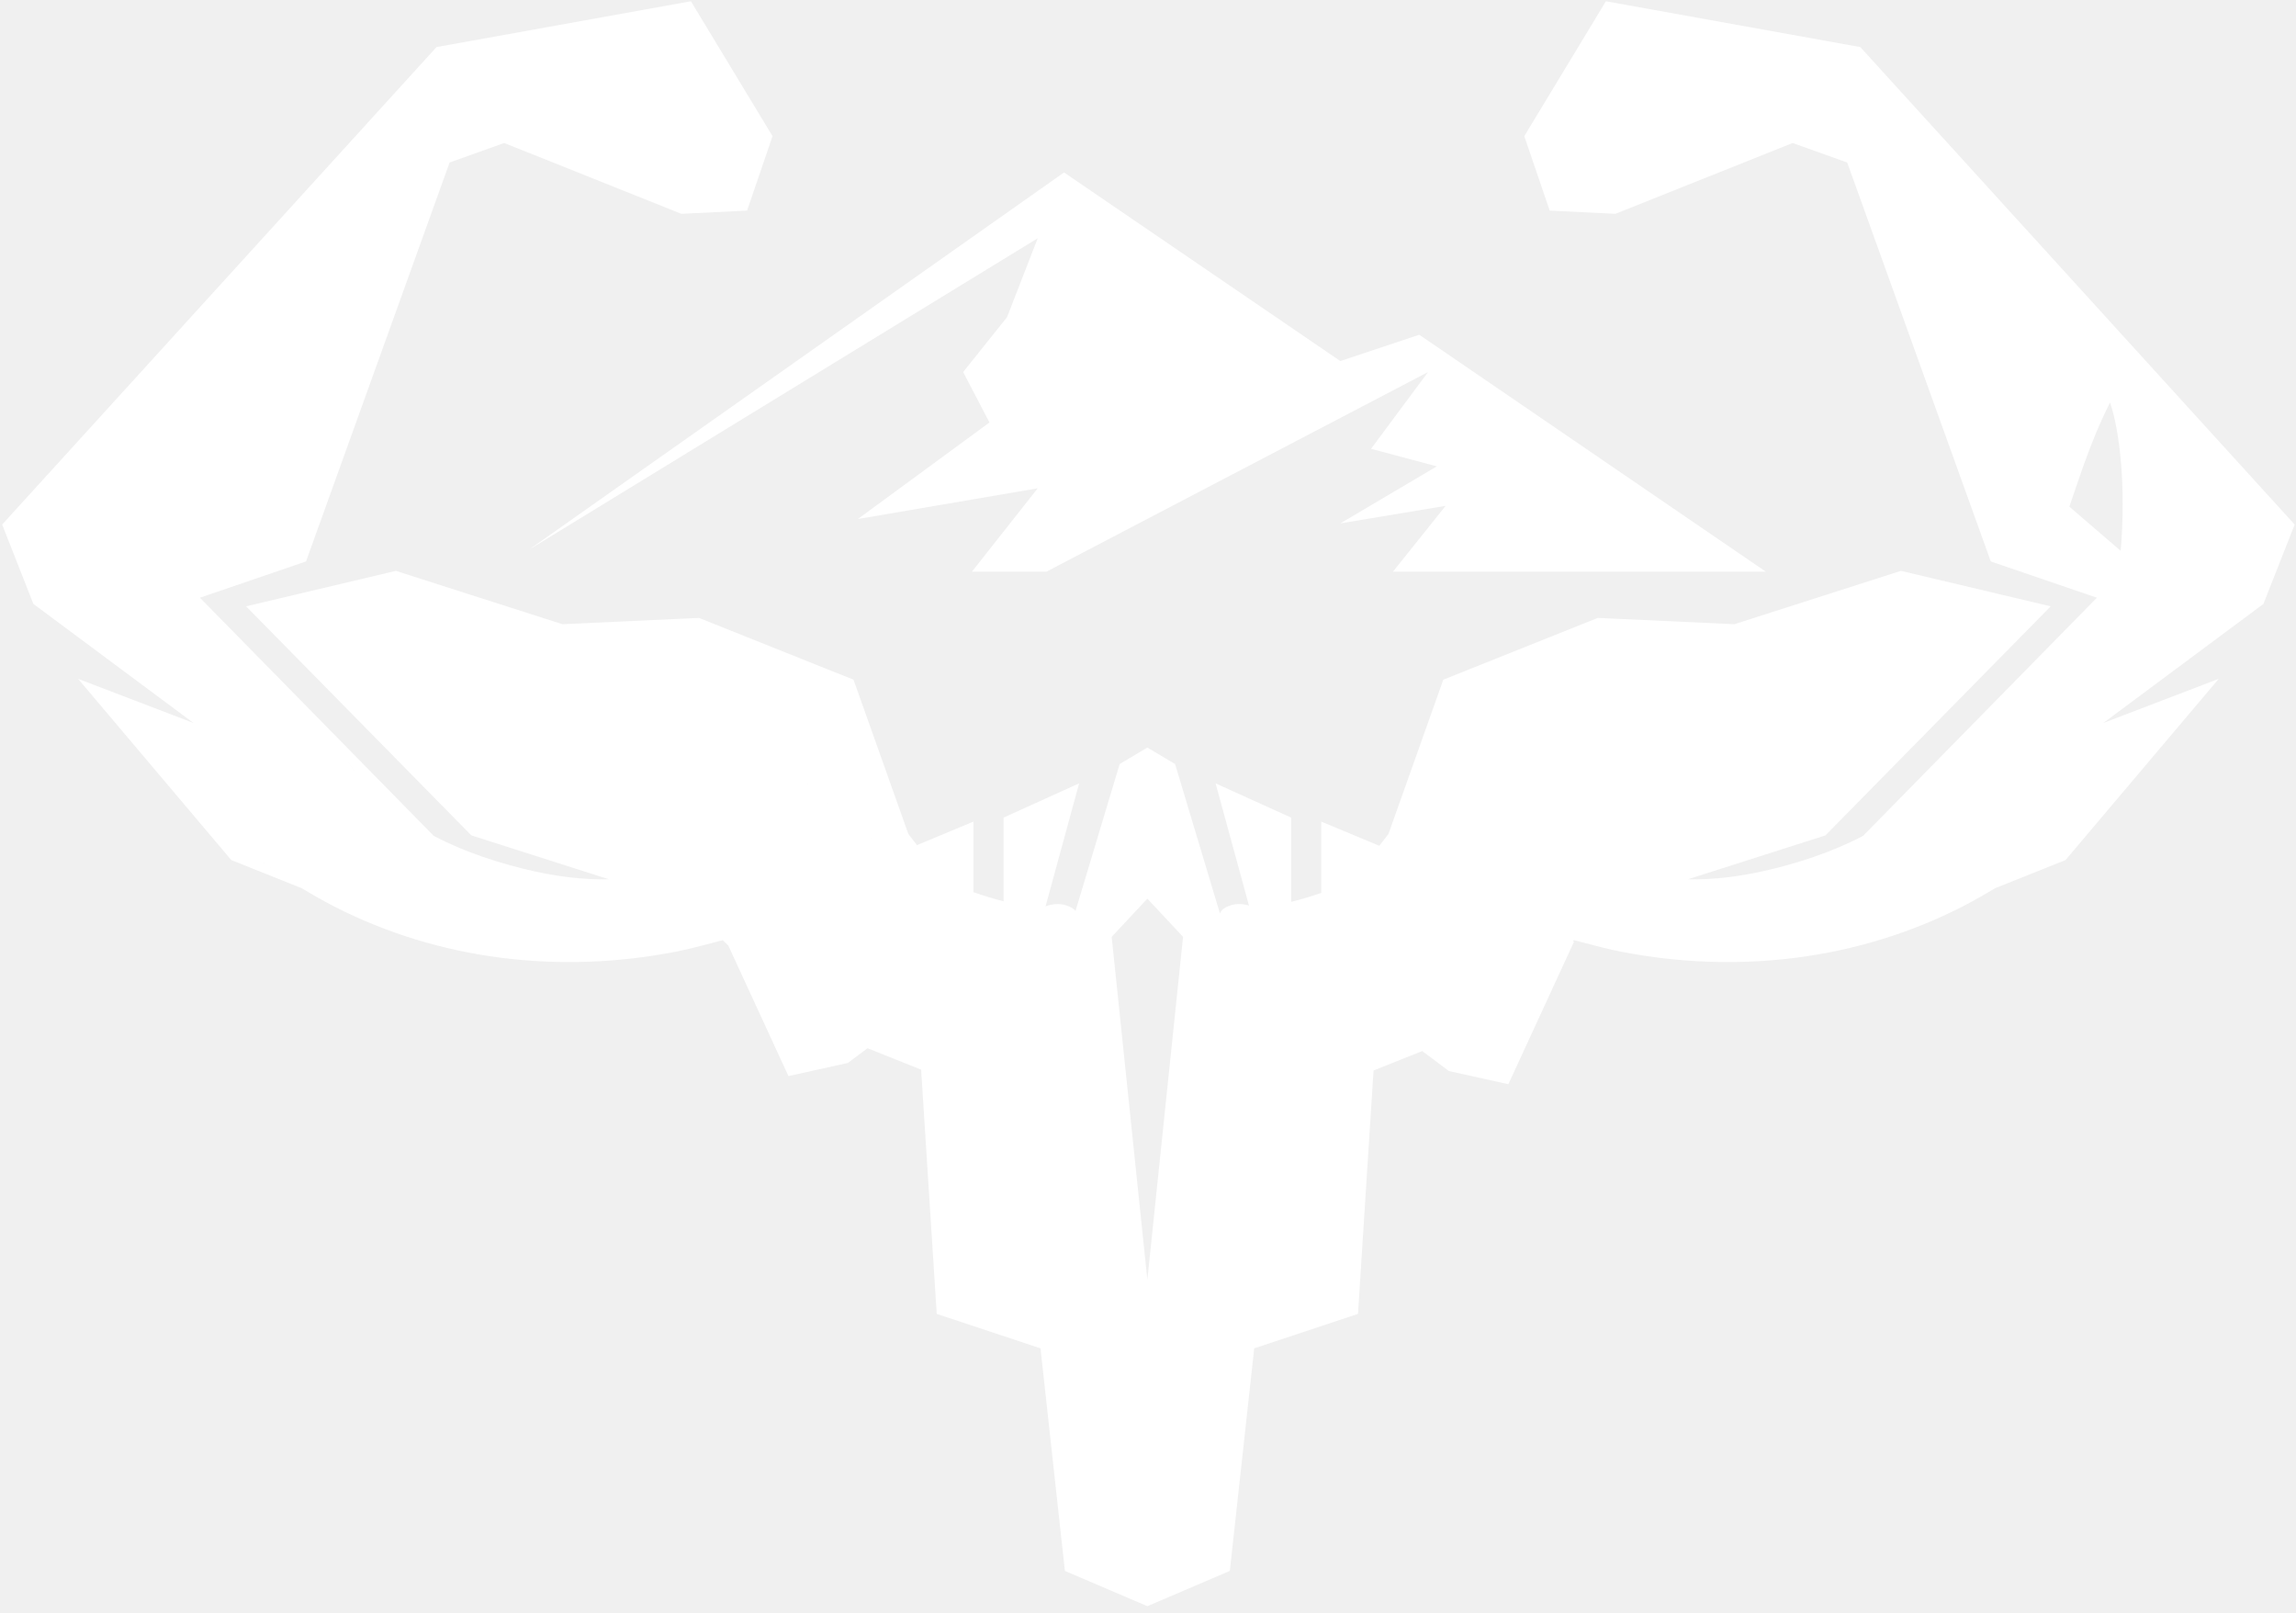
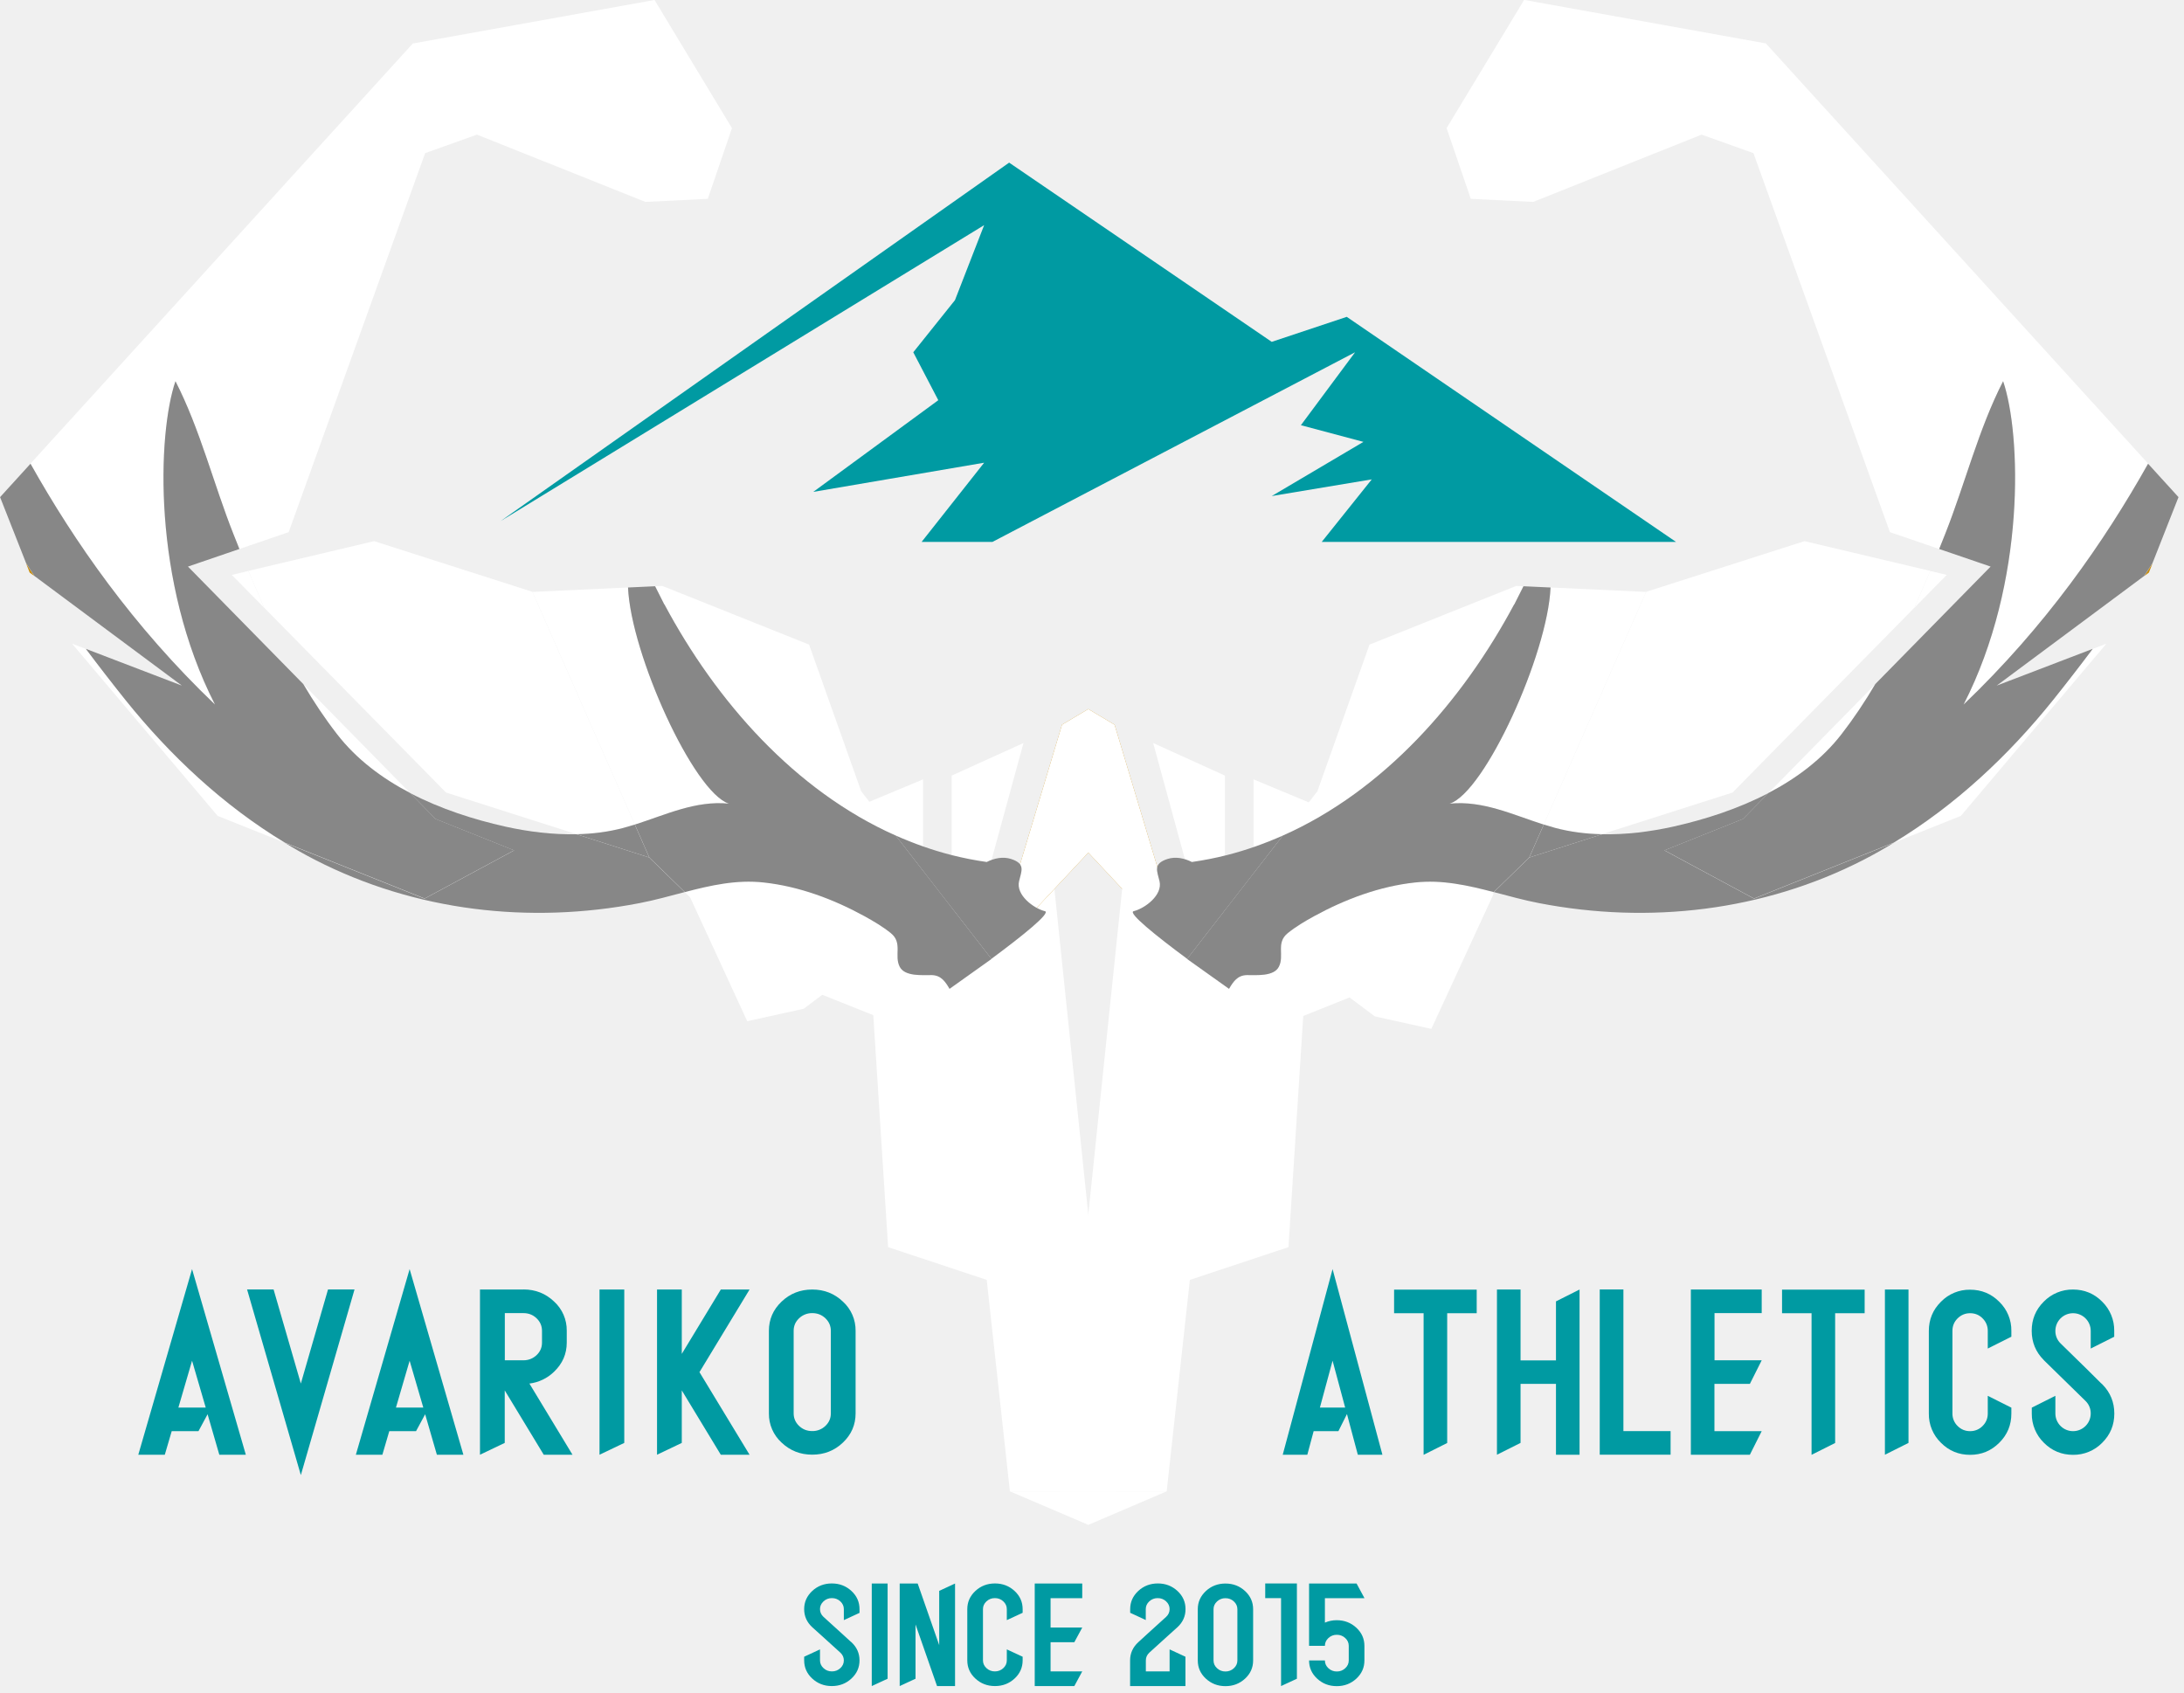
- <svg xmlns="http://www.w3.org/2000/svg" width="349" height="245" fill="none">
-   <g clip-path="url(#A)" fill="#ffffff">
-     <path fill-rule="evenodd" d="M242.865 93.909l20.761.959 25.323-8.109 20.127 4.764-2.523 5.872 2.524-5.871 2.636.624-5.16 5.247-29.076 29.561-20.901 6.672c-2.27-.05-4.53-.299-6.738-.818 2.208.52 4.469.769 6.739.819 3.816.086 7.666-.402 11.358-1.217 5.121-1.14 10.43-2.854 15.25-5.371l.003-.002 1.817-1.851 15.287-15.569c-1.617 2.723-3.359 5.36-5.285 7.856 1.926-2.494 3.668-5.132 5.285-7.855l18.443-18.783-8.228-2.813.928-2.319-.93 2.319-7.898-2.699-21.826-60.631-8.294-2.963-26.932 10.763-9.994-.491-3.864-11.309L244.101.193l38.674 6.964 66.02 72.563-4.159 10.564-.588 1.497-.736.548 1.324-2.045-1.324 2.044-23.603 17.549 17.546-6.712-23.287 27.543-10.719 4.284c9.814-5.945 18.326-13.9 25.5-22.833l.039-.051-.04.051c-7.173 8.933-15.685 16.886-25.5 22.832l-22.369 8.939 22.37-8.939c-1.605.972-3.236 1.904-4.91 2.764-15.972 8.189-34.266 10.296-51.808 6.902-1.994-.384-3.959-.902-5.92-1.42l-1.35-.354 5.549-5.412-5.74 5.596.19.042-9.98 21.663-9.04-1.999-4.054-3.039-7.403 2.959-2.362 36.982-15.776 5.24-3.706 33.825-12.535 5.36-12.536-5.36-3.707-33.825-15.776-5.24-2.37-37.112-8.151-3.258-2.98 2.234-9.039 1.998-9.136-19.829-.846-.825-1.362.357-.001.001c-1.957.516-3.917 1.033-5.905 1.416-17.543 3.394-35.836 1.287-51.808-6.902-1.669-.864-3.307-1.786-4.911-2.764-5.872-3.557-11.277-7.833-16.208-12.606 4.931 4.774 10.336 9.05 16.208 12.607l-10.719-4.284-23.287-27.543 17.543 6.712L5.812 92.328l-1.32-2.036 1.32 2.038-.736-.548L.329 79.72l66.02-72.563L105.023.193l12.404 20.501-3.866 11.309-9.992.491-26.932-10.763-8.295 2.963-21.825 60.631-7.899 2.699-.979-2.441c-1.18-2.975-2.22-6.06-3.264-9.155-1.709-5.066-3.427-10.159-5.779-14.843 2.352 4.686 4.071 9.781 5.78 14.848 1.043 3.093 2.084 6.176 3.262 9.15l.979 2.441-8.228 2.813 18.443 18.783c1.613 2.716 3.35 5.347 5.27 7.835-1.919-2.489-3.657-5.12-5.27-7.836l17.105 17.42c-3.739-1.953-7.185-4.389-10.014-7.428 2.828 3.039 6.274 5.475 10.013 7.428l.001.001c4.821 2.517 10.131 4.232 15.253 5.372 3.691.815 7.54 1.303 11.356 1.217 2.503-.055 4.994-.352 7.415-.987-2.421.634-4.911.931-7.415.986l-20.9-6.672-29.076-29.561-5.16-5.247 2.636-.624 2.524 5.871-2.524-5.872 20.127-4.764 25.324 8.109 19.618-.905 1.468 2.911c6.908 12.937 16.875 25.134 29.454 32.961l.002-.001c-12.58-7.827-22.548-20.024-29.456-32.961l-1.468-2.909 1.142-.053 23.479 9.383 8.339 23.453 1.314 1.692 8.579-3.574v10.724a52.1 52.1 0 0 0 4.58 1.387v-12.719l11.483-5.203-5.103 18.686c1.005-.364 2.103-.487 3.133-.146.744.245 1.182.528 1.423.851l6.707-22.328 4.193-2.492h.039.001l4.192 2.492 6.827 22.727c.141-.495.585-.909 1.62-1.25.912-.302 1.877-.24 2.784.031l-5.071-18.571 11.483 5.203v12.798l.269-.066c1.464-.368 2.901-.801 4.312-1.29v-10.834l8.817 3.674 1.392-1.792 8.339-23.453 23.477-9.383zm-98.979 58.622c.018-.702.037-1.396-.254-2.045.29.648.271 1.342.253 2.044-.021.759-.041 1.528.329 2.259-.369-.731-.349-1.499-.328-2.258zm35.942-10.153l-5.425 52.12-5.424-52.118 5.425-5.804 5.424 5.802zm134.921-65.953l-.196.58 7.801 6.708c.809-9.809-.137-18.206-1.619-22.537l-.001.002-.001-.002c-2.15 4.195-3.773 8.733-5.322 13.293l-.662 1.956z" />
-     <path d="M161.737 26.208L80.404 83.541l77.333-47.333-4.666 12-6.667 8.333 4 7.667-20 14.667 27.333-4.667-10 12.667h11.334l58-30.333-8.667 11.667 10 2.667-14.667 8.667 16-2.667-8 10h56.667l-52.667-36-12 4-42-28.667z" />
+ <svg xmlns="http://www.w3.org/2000/svg" width="262" height="203" fill="none">
+   <g clip-path="url(#A)">
+     <g fill="#009aa2">
+       <path d="M161.58 169.65l-1.02 2.04h-2.97l-.76 2.83h-2.95l5.98-22.27 5.98 22.27h-2.95l-1.3-4.87h-.01zm-3.24-.79h3.03l-1.51-5.62-1.52 5.62zm15.27-11.33v15.58l-2.83 1.42v-16.99h-3.54v-2.83h9.91v2.83h-3.54v-.01zm8.8 8.49v7.08l-2.83 1.42V154.7h2.83v8.5h4.25v-7.08l2.83-1.42v19.82h-2.83v-8.5h-4.25zm9.51-11.33h2.83v16.99h5.66v2.83h-8.5v-19.82h.01zm13.76 17h5.66l-1.42 2.83h-7.08V154.7h8.5v2.83h-5.66v5.66h5.66l-1.42 2.83h-4.25v5.66l.01.01zm14.47-14.16v15.58l-2.83 1.42v-16.99h-3.54v-2.83h9.91v2.83h-3.54v-.01zm8.8 15.57l-2.83 1.42V154.7h2.83v18.41-.01zm12.34-12.74l-2.83 1.42v-2.12a2.06 2.06 0 0 0-.62-1.5c-.41-.42-.92-.62-1.5-.62s-1.08.21-1.5.62c-.42.42-.62.92-.62 1.5v9.91a2.06 2.06 0 0 0 .62 1.5c.42.42.92.62 1.5.62a2.06 2.06 0 0 0 1.5-.62c.42-.42.62-.92.62-1.5v-2.12l2.83 1.42v.71c0 1.37-.48 2.54-1.45 3.5-.97.97-2.13 1.45-3.5 1.45s-2.54-.48-3.5-1.45a4.77 4.77 0 0 1-1.45-3.5v-9.91c0-1.37.48-2.54 1.45-3.5a4.77 4.77 0 0 1 3.5-1.45c1.36 0 2.54.48 3.5 1.45a4.77 4.77 0 0 1 1.45 3.5v.71-.02zm12.35 0l-2.83 1.42v-2.12a2.06 2.06 0 1 0-4.24 0 2.06 2.06 0 0 0 .62 1.5l3.23 3.16 1.6 1.59.18.16c.96.97 1.44 2.14 1.44 3.51s-.48 2.54-1.45 3.5a4.81 4.81 0 0 1-3.5 1.45c-1.36 0-2.54-.48-3.5-1.45a4.81 4.81 0 0 1-1.45-3.5v-.71l2.83-1.42v2.12a2.06 2.06 0 1 0 4.24 0 2.06 2.06 0 0 0-.62-1.5l-3.23-3.16-1.8-1.76h.01c-.96-.96-1.44-2.13-1.44-3.5s.48-2.54 1.45-3.5a4.81 4.81 0 0 1 3.5-1.45c1.36 0 2.54.48 3.5 1.45a4.81 4.81 0 0 1 1.45 3.5v.71h.01zm-228.73 9.29l-1.1 2.04H20.6l-.83 2.83h-3.18l6.45-22.27 6.45 22.27h-3.18l-1.41-4.87h.01zm-3.5-.79h3.27l-1.64-5.62-1.64 5.62h.01zm17.94-14.17h3.18l-6.44 22.27-6.45-22.27h3.18l3.27 11.29 3.26-11.29zm11.66 14.96l-1.1 2.04H46.7l-.83 2.83h-3.18l6.45-22.27 6.45 22.27h-3.18L51 169.65h.01zm-3.5-.79h3.27l-1.64-5.62-1.64 5.62h.01zm15.28-14.17c1.44 0 2.66.48 3.68 1.45a4.65 4.65 0 0 1 1.52 3.5v1.42c0 1.37-.51 2.53-1.52 3.5a5.12 5.12 0 0 1-2.96 1.42l5.17 8.54h-3.45l-4.68-7.72v6.3l-2.97 1.42V154.7h5.2l.01-.01zm2.23 4.96c0-.58-.22-1.09-.65-1.5-.44-.42-.96-.62-1.58-.62h-2.23v5.66h2.23c.61 0 1.14-.21 1.58-.62.44-.42.65-.92.65-1.5v-1.42zm9.87 13.45l-2.97 1.42V154.7h2.97v18.41-.01zm6.9-6.3v6.3l-2.97 1.42V154.7h2.97v7.72l4.68-7.72h3.45l-6.01 9.91 6.01 9.91h-3.45l-4.68-7.72zm20.85 2.76c0 1.37-.51 2.54-1.52 3.5-1.02.97-2.24 1.45-3.68 1.45s-2.66-.48-3.68-1.45a4.65 4.65 0 0 1-1.52-3.5v-9.91c0-1.37.51-2.54 1.52-3.5 1.02-.97 2.24-1.45 3.68-1.45s2.66.48 3.68 1.45a4.65 4.65 0 0 1 1.52 3.5v9.91zm-7.43 0c0 .58.22 1.09.65 1.5.44.42.96.62 1.58.62a2.23 2.23 0 0 0 1.58-.62c.44-.42.65-.92.65-1.5v-9.91c0-.58-.22-1.09-.65-1.5-.44-.42-.96-.62-1.58-.62a2.23 2.23 0 0 0-1.58.62c-.44.42-.65.92-.65 1.5v9.91zm7.92 23.92l-1.9.88v-1.32c0-.36-.14-.67-.42-.93a1.42 1.42 0 0 0-1.01-.39 1.42 1.42 0 0 0-1.01.39c-.28.26-.42.57-.42.93s.14.67.42.93l2.16 1.96 1.07.98.12.1c.65.6.97 1.33.97 2.18s-.32 1.58-.97 2.18-1.43.9-2.35.9-1.7-.3-2.35-.9-.97-1.33-.97-2.18v-.44l1.9-.88v1.32c0 .36.14.67.42.93a1.42 1.42 0 0 0 1.01.39 1.42 1.42 0 0 0 1.01-.39c.28-.26.42-.57.42-.93s-.14-.67-.42-.93l-2.16-1.96-1.21-1.09c-.65-.6-.97-1.32-.97-2.17s.32-1.57.97-2.18c.65-.6 1.43-.9 2.35-.9s1.7.3 2.35.9.97 1.33.97 2.18v.44h.02zm3.35 7.91l-1.9.88v-12.3h1.9v11.43-.01zm3.35-6.51v6.51l-1.9.88v-12.3h2.16l2.58 7.39v-6.51l1.9-.88v12.3h-2.16l-2.58-7.39zm12.85-1.4l-1.9.88v-1.32c0-.36-.14-.67-.42-.93a1.42 1.42 0 0 0-1.01-.39 1.42 1.42 0 0 0-1.01.39c-.28.26-.42.57-.42.93v6.15c0 .36.14.67.42.93a1.42 1.42 0 0 0 1.01.39 1.42 1.42 0 0 0 1.01-.39c.28-.26.42-.57.42-.93v-1.32l1.9.88v.44c0 .85-.32 1.58-.97 2.18s-1.43.9-2.35.9-1.7-.3-2.35-.9-.97-1.33-.97-2.18v-6.15c0-.85.32-1.57.97-2.18.65-.6 1.43-.9 2.35-.9s1.7.3 2.35.9.97 1.33.97 2.18v.44zm3.35 7.03h3.8l-.95 1.76h-4.75v-12.3h5.7v1.76h-3.8v3.52h3.8l-.95 1.76h-2.85v3.52-.02zm11.45-6.15l-1.9-.88v-.44c0-.85.32-1.57.97-2.18.65-.6 1.43-.9 2.35-.9s1.7.3 2.35.9.97 1.33.97 2.18-.32 1.57-.97 2.17l-1.21 1.09-2.16 1.96c-.28.26-.42.57-.42.93v1.32h2.85v-2.64l1.9.88v3.52h-6.64v-3.08c0-.85.33-1.58.98-2.18l.11-.1 1.07-.98 2.16-1.96c.28-.26.42-.57.42-.93s-.14-.67-.42-.93a1.42 1.42 0 0 0-1.01-.39 1.42 1.42 0 0 0-1.01.39c-.28.26-.42.57-.42.93v1.32h.03zm12.85 4.84c0 .85-.32 1.58-.97 2.18s-1.43.9-2.35.9-1.7-.3-2.35-.9-.97-1.33-.97-2.18v-6.15c0-.85.32-1.57.97-2.18.65-.6 1.43-.9 2.35-.9s1.7.3 2.35.9.97 1.33.97 2.18v6.15zm-4.75 0c0 .36.14.67.42.93a1.42 1.42 0 0 0 1.01.39 1.42 1.42 0 0 0 1.01-.39c.28-.26.42-.57.42-.93v-6.15c0-.36-.14-.67-.42-.93a1.42 1.42 0 0 0-1.01-.39 1.42 1.42 0 0 0-1.01.39c-.28.26-.42.57-.42.93v6.15zm10 2.19l-1.9.88v-10.55h-1.9v-1.76h3.8v11.43zm8.1-2.19c0 .85-.32 1.58-.97 2.18s-1.43.9-2.35.9-1.7-.3-2.35-.9-.97-1.33-.97-2.18h1.9c0 .36.14.67.42.93a1.42 1.42 0 0 0 1.01.39 1.42 1.42 0 0 0 1.01-.39c.28-.26.42-.57.42-.93v-1.76c0-.36-.14-.67-.42-.93a1.42 1.42 0 0 0-1.01-.39 1.42 1.42 0 0 0-1.01.39c-.28.26-.42.57-.42.93h-1.9v-7.47h5.7l.95 1.76h-4.75v2.93a3.5 3.5 0 0 1 1.42-.29c.92 0 1.7.3 2.35.9s.97 1.33.97 2.18v1.76-.01z" />
+     </g>
+     <g fill="#fff">
+       <path d="M82.15 106.26l7.49 16.25 6.78-1.5 13.73-10.29-20.97-6.01-7.03 1.55zm51.86 72.65h4.18-17.04l-2.78-25.37-11.83-3.93-1.83-28.65 21.58-16.25 7.72 74.2z" />
+       <path d="M110.73 93.5l-10.95 4.56-5.7 5.7 16.65 7.3V93.5zm3.43-.45v27.63l8.62-31.54-8.62 3.91z" />
+     </g>
+     <path d="M119.11 114.53l11.45-12.24L142 114.53l-8.29-27.59-3.14-1.87h-.01-.02l-3.14 1.87-8.29 27.59z" fill="#c78c0d" />
+     <g fill="#fff">
+       <path d="M179.2 107.19l-7.49 16.24-6.78-1.5-13.73-10.29 20.97-6.01 7.03 1.56zm-52.1 71.72h-4.18 17.04l2.78-25.37 11.83-3.93 1.83-28.65-21.58-16.25-7.72 74.2zm23.28-85.41l10.95 4.56 5.7 5.7-16.65 7.3V93.5z" />
+       <path d="M146.95 93.05v27.63l-8.61-31.54 8.61 3.91zM142 114.53l-11.44-12.24-11.45 12.24 8.29-27.59 3.14-1.87h.02.01l3.14 1.87 8.29 27.59zm-20.85 64.38l9.41 4.02 9.4-4.02h-18.81z" />
+     </g>
+     <g fill="#878787">
+       <path d="M122.25 105.72c.28-1.22.82-2.09-.95-2.67-.98-.32-2.04-.09-2.93.36a39.89 39.89 0 0 1-4.17-.82c-2.34-.59-4.59-1.4-6.76-2.36l11.49 14.8c3.75-2.77 7.18-5.54 6.42-5.72-1.36-.34-3.49-1.93-3.1-3.59zm-53.09-5.64c-2.86.06-5.75-.3-8.52-.91-3.84-.86-7.82-2.14-11.44-4.03l3.05 3.11 9.43 3.77-10.75 5.79-16.78-6.71c1.2.73 2.43 1.43 3.68 2.07 11.98 6.14 25.7 7.72 38.86 5.18 1.84-.35 3.64-.86 5.45-1.33l-4.26-4.15-8.73-2.79h.01z" />
+     </g>
+     <path d="M25.78 84.52c-7.54-14.72-6.89-32.49-4.74-38.79 2.94 5.73 4.56 12.31 6.94 18.3l.73 1.83 5.92-2.02L51 18.37l6.22-2.22 20.2 8.07 7.49-.37 2.9-8.48L78.52 0l-29 5.22L3.65 55.63c5.25 9.35 12.29 19.49 22.13 28.89z" fill="#fff" />
+     <path d="M3.56 68.69l.55.41-.99-1.53.44 1.12z" fill="#c78c0d" />
+     <g fill="#fff">
+       <path d="M40.43 88.08c2.32 2.99 5.39 5.29 8.77 7.06L36.37 82.07c1.24 2.09 2.57 4.1 4.05 6.01h.01zm-25.4-4.11l-4.74-6.12-1.64-.63 17.46 20.66 8.04 3.21c-7.36-4.46-13.74-10.42-19.12-17.12z" />
+     </g>
+     <path d="M61.68 102.01l-9.43-3.77-3.05-3.11c-3.39-1.77-6.46-4.07-8.77-7.06-1.48-1.91-2.82-3.92-4.05-6.01L22.55 67.97l6.17-2.11-.73-1.83c-2.37-5.99-4-12.57-6.94-18.3-2.16 6.3-2.8 24.07 4.74 38.79-9.84-9.4-16.88-19.54-22.13-28.89L.01 59.64l3.12 7.92.99 1.53 17.7 13.16-11.52-4.41c1.55 2.07 3.13 4.11 4.74 6.12 5.38 6.7 11.76 12.67 19.12 17.12l16.78 6.71L61.69 102l-.01.01z" fill="#878787" />
+     <path d="M53.49 95.07l15.67 5c1.9-.04 3.79-.27 5.63-.76l1.36-.4L63.87 71l-18.99-6.08-15.09 3.57 1.89 4.4 21.81 22.17v.01z" fill="#fff" />
+     <path d="M69.16 100.08l8.73 2.79-1.74-3.95-1.36.4c-1.84.49-3.73.72-5.63.76z" fill="#878787" />
+     <g fill="#fff">
+       <path d="M31.68 72.9l-1.89-4.4-1.98.47 3.87 3.93zm75.76 27.34l-4.13-5.32-6.25-17.59-17.61-7.04-.86.04 1.1 2.18c6.18 11.57 15.62 22.35 27.75 27.73zm-20-3.83c-4.23-1.36-11.76-17.96-12.1-25.93l-11.46.53 12.28 27.91c3.7-1.17 7.28-2.91 11.28-2.51zm24.32 20.57c-1.12-.02-3.24.18-3.84-1.01-.69-1.34.39-2.86-1.07-4.03-.97-.78-2.07-1.43-3.16-2.03-3.72-2.04-7.85-3.58-12.08-4.04-3.26-.36-6.36.34-9.46 1.15l9.94 9.7 17 6.8 6.2 1.95 3.95-10.02-.31-.4c-1.74 1.28-3.54 2.57-5.04 3.59-.52-.89-1.02-1.63-2.14-1.65l.01-.01z" />
+     </g>
+     <g fill="#878787">
+       <path d="M79.69 72.51l-1.1-2.18-3.25.15c.34 7.98 7.87 24.57 12.1 25.93-4-.4-7.58 1.34-11.28 2.51l1.74 3.95 4.26 4.15c3.1-.81 6.2-1.51 9.46-1.15 4.23.46 8.36 2 12.08 4.04 1.09.6 2.19 1.25 3.16 2.03 1.46 1.17.38 2.68 1.07 4.03.6 1.2 2.72 1 3.84 1.01 1.11.02 1.62.76 2.14 1.65l5.04-3.59-11.49-14.8c-12.13-5.38-21.57-16.16-27.75-27.73h-.02zm59.41 33.21c-.28-1.22-.82-2.09.95-2.67.98-.32 2.04-.09 2.93.36a39.89 39.89 0 0 0 4.17-.82c2.34-.59 4.59-1.4 6.76-2.36l-11.49 14.8c-3.75-2.77-7.18-5.54-6.42-5.72 1.36-.34 3.49-1.93 3.1-3.59zm53.09-5.64c2.86.06 5.75-.3 8.52-.91 3.84-.86 7.82-2.14 11.44-4.03l-3.05 3.11-9.43 3.77 10.75 5.79 16.78-6.71c-1.2.73-2.43 1.43-3.68 2.07-11.98 6.14-25.7 7.72-38.86 5.18-1.84-.35-3.64-.86-5.45-1.33l4.26-4.15 8.73-2.79h-.01z" />
+     </g>
+     <path d="M235.57 84.52c7.54-14.72 6.89-32.49 4.74-38.79-2.94 5.73-4.56 12.31-6.94 18.3l-.73 1.83-5.92-2.02-16.37-45.47-6.22-2.22-20.2 8.07-7.49-.37-2.9-8.48 9.3-15.38 29 5.22 45.86 50.41c-5.25 9.35-12.29 19.49-22.13 28.89v.01z" fill="#fff" />
+     <path d="M257.79 68.69l-.55.41.99-1.53-.44 1.12z" fill="#c78c0d" />
+     <g fill="#fff">
+       <path d="M220.92 88.08c-2.32 2.99-5.39 5.29-8.77 7.06l12.83-13.07c-1.24 2.09-2.57 4.1-4.05 6.01h-.01zm25.39-4.11l4.74-6.12 1.64-.63-17.46 20.66-8.04 3.21c7.36-4.46 13.74-10.42 19.12-17.12z" />
+     </g>
+     <path d="M199.67 102.01l9.43-3.77 3.05-3.11c3.39-1.77 6.46-4.07 8.77-7.06 1.48-1.91 2.82-3.92 4.05-6.01l13.83-14.09-6.17-2.11.73-1.83c2.37-5.99 4-12.57 6.94-18.3 2.16 6.3 2.8 24.07-4.74 38.79 9.84-9.4 16.88-19.54 22.13-28.89l3.65 4.01-3.12 7.92-.99 1.53-17.7 13.16 11.52-4.41c-1.55 2.07-3.13 4.11-4.74 6.12-5.38 6.7-11.76 12.67-19.12 17.12l-16.78 6.71-10.75-5.79.01.01z" fill="#878787" />
+     <path d="M207.86 95.07l-15.67 5c-1.9-.04-3.79-.27-5.63-.76l-1.36-.4L197.48 71l18.99-6.08 15.09 3.57-1.89 4.4-21.81 22.17v.01z" fill="#fff" />
+     <path d="M192.19 100.08l-8.73 2.79 1.74-3.95 1.36.4c1.84.49 3.73.72 5.63.76z" fill="#878787" />
+     <g fill="#fff">
+       <path d="M229.67 72.9l1.89-4.4 1.98.47-3.87 3.93zm-75.76 27.34l4.13-5.32 6.25-17.59 17.61-7.04.86.04-1.1 2.18c-6.18 11.57-15.62 22.35-27.75 27.73zm20-3.83c4.23-1.36 11.76-17.96 12.1-25.93l11.46.53-12.28 27.91c-3.7-1.17-7.28-2.91-11.28-2.51zm-24.33 20.57c1.12-.02 3.24.18 3.84-1.01.69-1.34-.39-2.86 1.07-4.03.97-.78 2.07-1.43 3.16-2.03 3.72-2.04 7.85-3.58 12.08-4.04 3.26-.36 6.36.34 9.46 1.15l-9.94 9.7-17 6.8-6.2 1.95-3.95-10.02.31-.4c1.74 1.28 3.54 2.57 5.04 3.59.52-.89 1.02-1.63 2.14-1.65l-.01-.01z" />
+     </g>
+     <path d="M181.66 72.51l1.1-2.18 3.25.15c-.34 7.98-7.87 24.57-12.1 25.93 4-.4 7.58 1.34 11.28 2.51l-1.74 3.95-4.26 4.15c-3.1-.81-6.2-1.51-9.46-1.15-4.23.46-8.36 2-12.08 4.04-1.09.6-2.19 1.25-3.16 2.03-1.46 1.17-.38 2.68-1.07 4.03-.6 1.2-2.72 1-3.84 1.01-1.11.02-1.62.76-2.14 1.65l-5.04-3.59 11.49-14.8c12.13-5.38 21.57-16.16 27.75-27.73h.02z" fill="#878787" />
+     <path d="M60.06 62.51l61-43 31.5 21.5 9-3 39.5 27h-42.5l6-7.5-12 2 11-6.5-7.5-2 6.5-8.75-43.5 22.75h-8.5l7.5-9.5-20.5 3.5 15-11-3-5.75 5-6.25 3.5-9-58 35.5z" fill="#009aa2" />
  </g>
  <defs>
    <clipPath id="A">
-       <path fill="#ffffff" d="M0 0h349v245H0z" />
+       <path fill="#fff" d="M0 0h261.35v202.27H0z" />
    </clipPath>
  </defs>
</svg>
